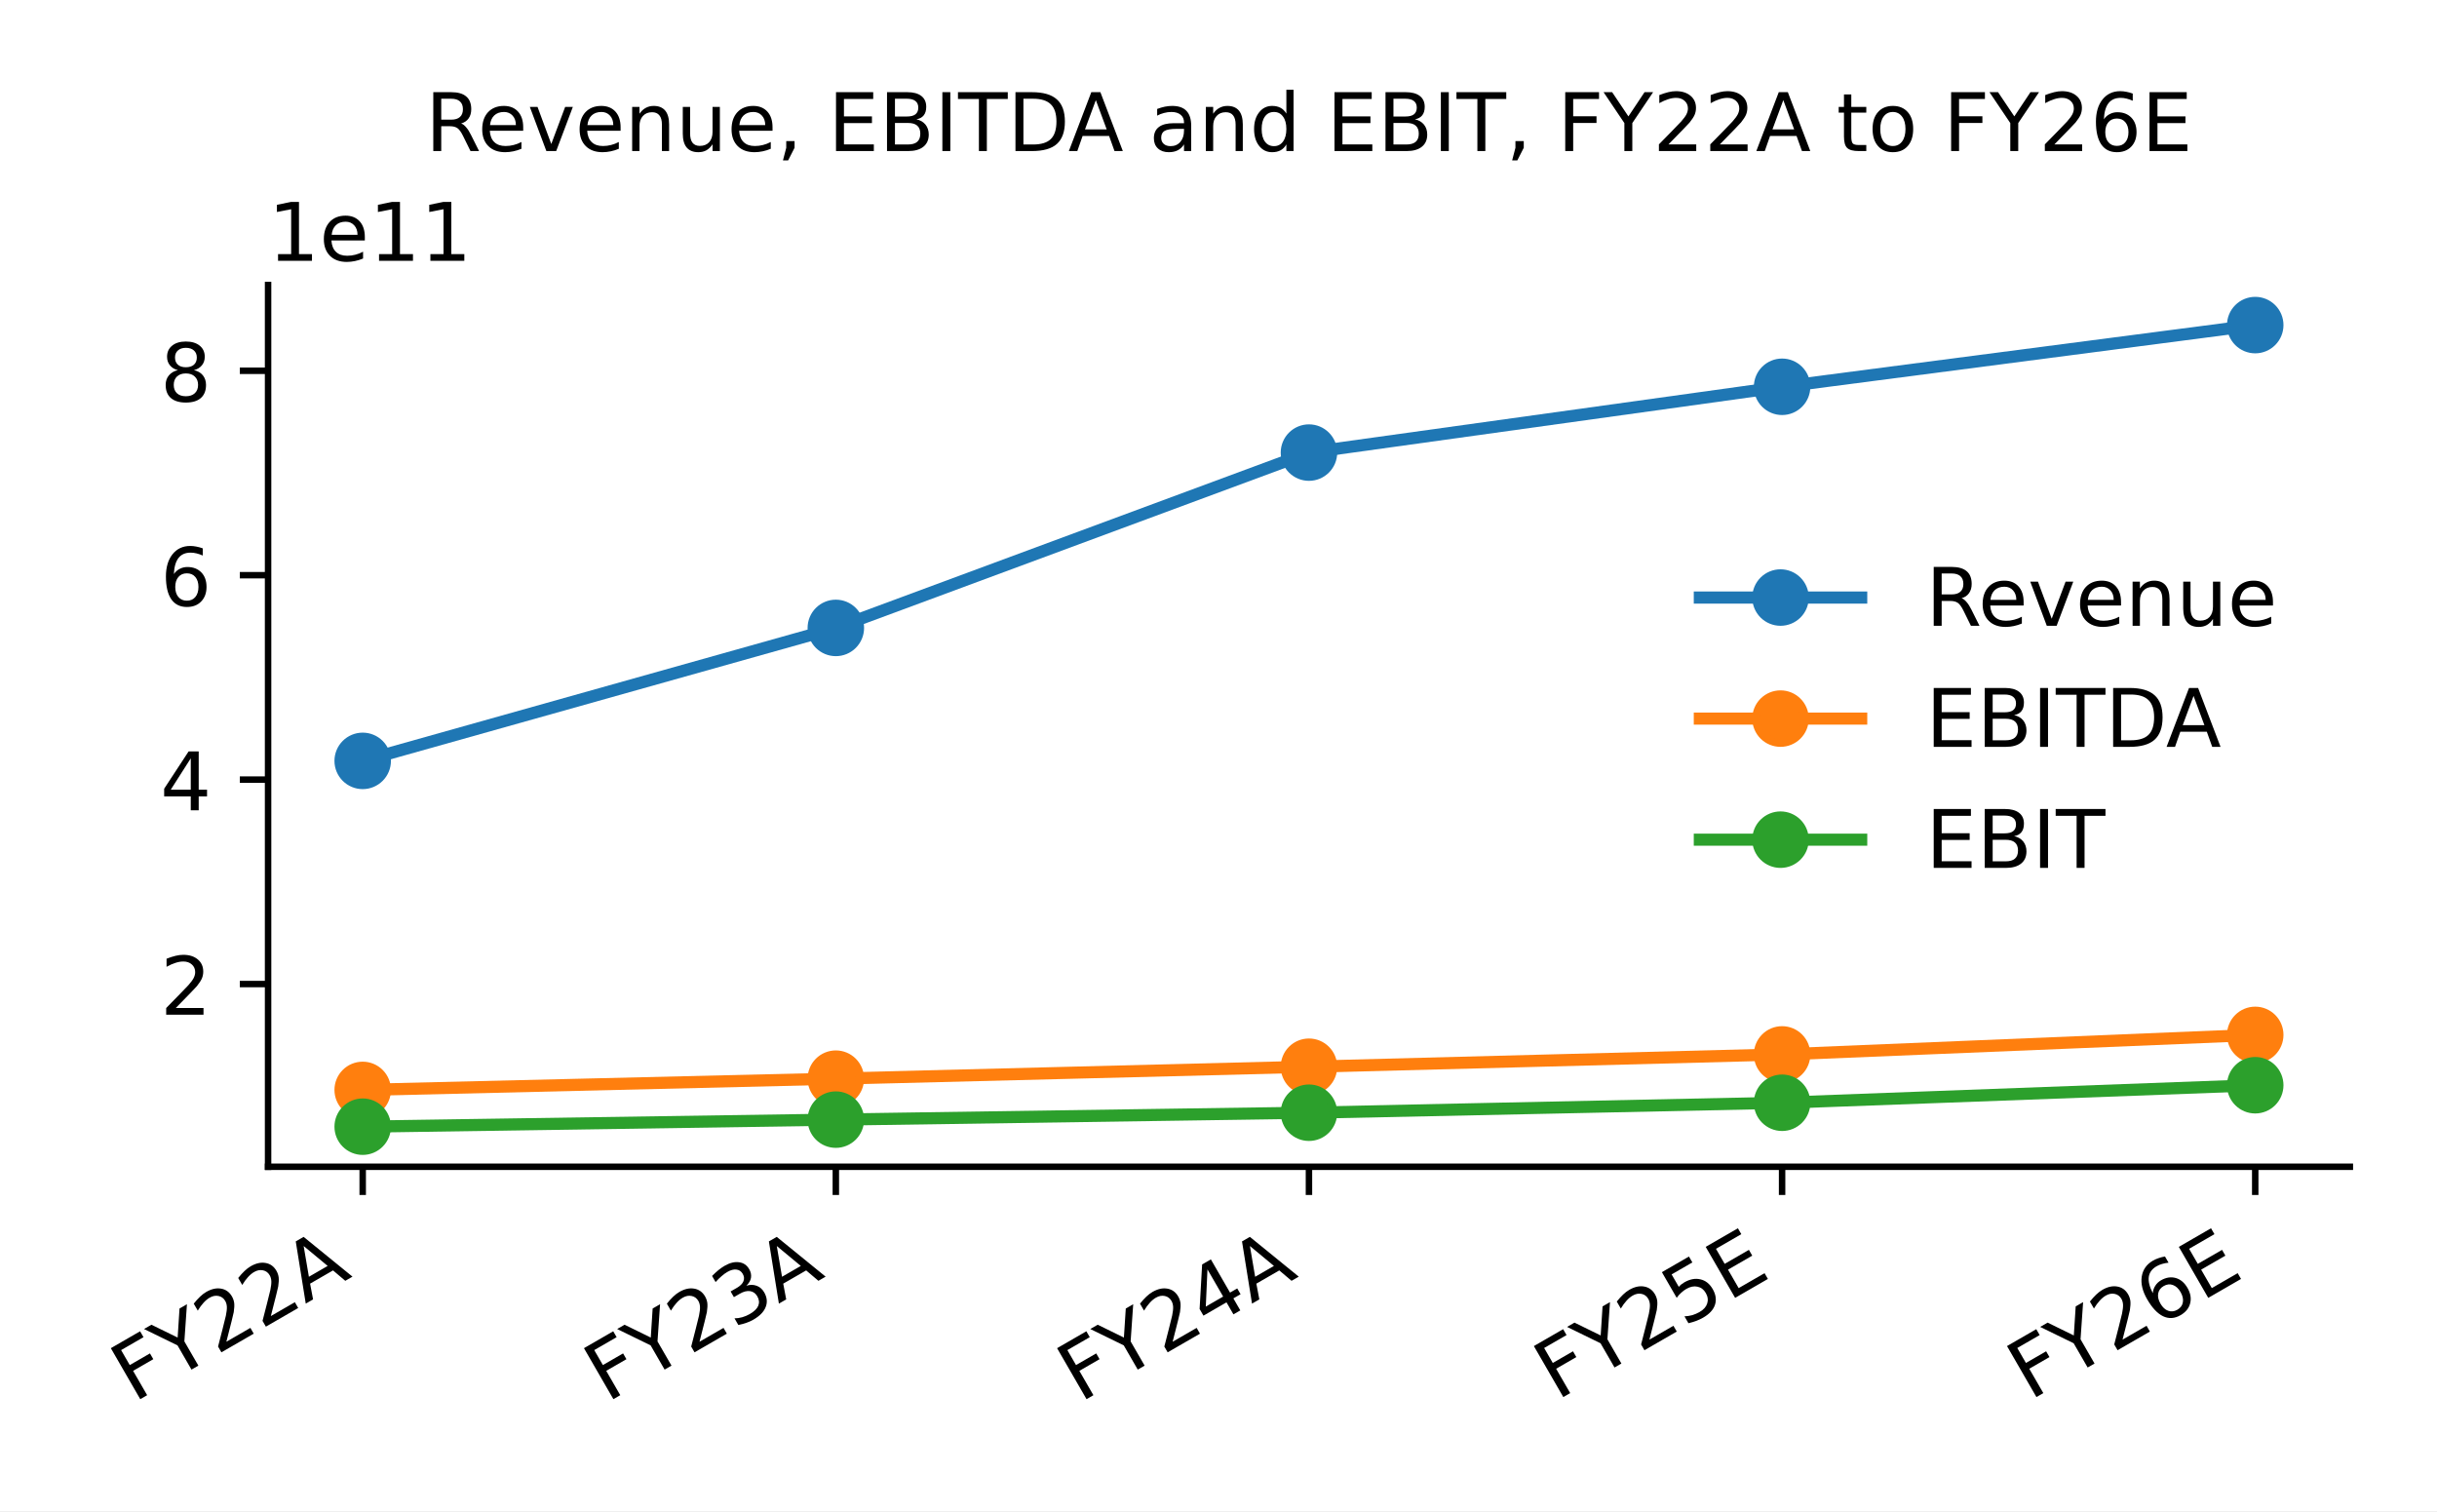
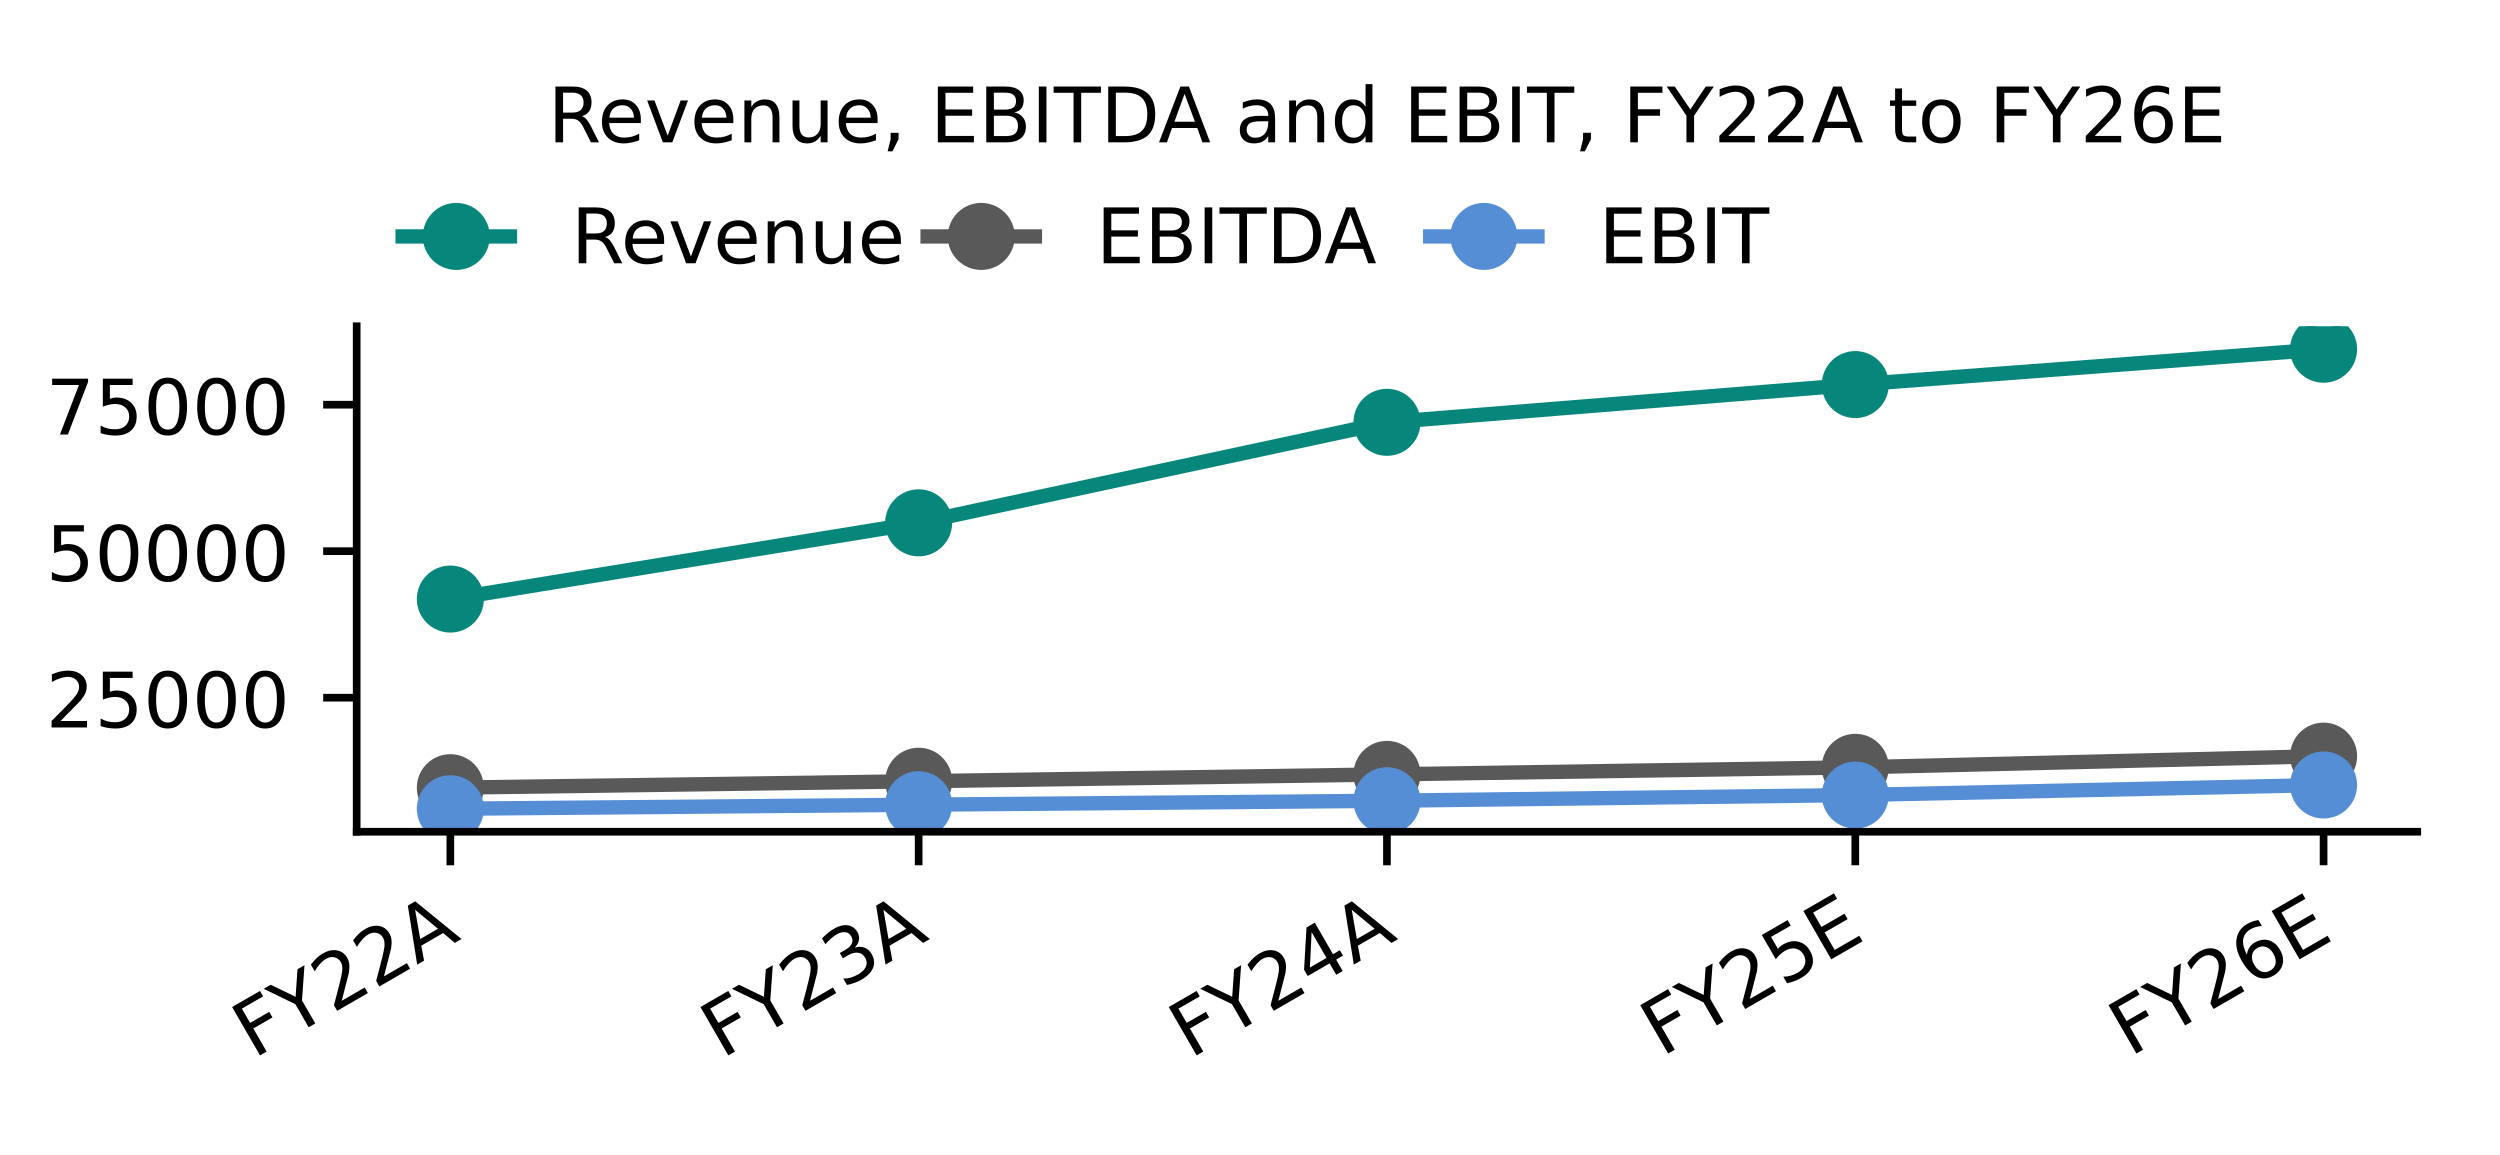
- <svg xmlns="http://www.w3.org/2000/svg" xmlns:xlink="http://www.w3.org/1999/xlink" width="302pt" height="187.24pt" viewBox="0 0 302 187.24" version="1.1">
+ <svg xmlns="http://www.w3.org/2000/svg" xmlns:xlink="http://www.w3.org/1999/xlink" width="261.019pt" height="120.568pt" viewBox="0 0 261.019 120.568" version="1.1">
  <defs>
    <style type="text/css">*{stroke-linejoin: round; stroke-linecap: butt}</style>
  </defs>
  <g id="figure_1">
    <g id="patch_1">
-       <path d="M 0 187.24  L 302 187.24  L 302 0  L 0 0  z " style="fill: #ffffff" />
+       <path d="M 0 120.568  L 261.019 120.568  L 261.019 0  L 0 0  z " style="fill: #ffffff" />
    </g>
    <g id="axes_1">
      <g id="patch_2">
-         <path d="M 33.221 144.58  L 291.2 144.58  L 291.2 35.318  L 33.221 35.318  z " style="fill: #ffffff" />
+         <path d="M 37.24 86.839  L 252.379 86.839  L 252.379 34.063  L 37.24 34.063  z " style="fill: #ffffff" />
      </g>
      <g id="matplotlib.axis_1">
        <g id="xtick_1">
          <g id="line2d_1">
            <defs>
-               <path id="md059051081" d="M 0 0  L 0 3.5  " style="stroke: #000000; stroke-width: 0.8" />
+               <path id="m98b1760b50" d="M 0 0  L 0 3.5  " style="stroke: #000000; stroke-width: 0.8" />
            </defs>
            <g>
-               <use xlink:href="#md059051081" x="44.947" y="144.58" style="stroke: #000000; stroke-width: 0.8" />
+               <use xlink:href="#m98b1760b50" x="47.019" y="86.839" style="stroke: #000000; stroke-width: 0.8" />
            </g>
          </g>
          <g id="text_1">
-             <text style="font-size: 10px; font-family: 'DejaVu Sans'" transform="translate(16.5309 173.872) rotate(-30)">FY22A</text>
+             <text style="font-size: 8px; font-family: 'Cambria', 'DejaVu Sans'" transform="translate(26.47159 110.5784) rotate(-30)">FY22A</text>
          </g>
        </g>
        <g id="xtick_2">
          <g id="line2d_2">
            <g>
-               <use xlink:href="#md059051081" x="103.579" y="144.58" style="stroke: #000000; stroke-width: 0.8" />
+               <use xlink:href="#m98b1760b50" x="95.914" y="86.839" style="stroke: #000000; stroke-width: 0.8" />
            </g>
          </g>
          <g id="text_2">
-             <text style="font-size: 10px; font-family: 'DejaVu Sans'" transform="translate(75.16259 173.872) rotate(-30)">FY23A</text>
+             <text style="font-size: 8px; font-family: 'Cambria', 'DejaVu Sans'" transform="translate(75.36677 110.5784) rotate(-30)">FY23A</text>
          </g>
        </g>
        <g id="xtick_3">
          <g id="line2d_3">
            <g>
-               <use xlink:href="#md059051081" x="162.21" y="144.58" style="stroke: #000000; stroke-width: 0.8" />
+               <use xlink:href="#m98b1760b50" x="144.809" y="86.839" style="stroke: #000000; stroke-width: 0.8" />
            </g>
          </g>
          <g id="text_3">
-             <text style="font-size: 10px; font-family: 'DejaVu Sans'" transform="translate(133.7943 173.872) rotate(-30)">FY24A</text>
+             <text style="font-size: 8px; font-family: 'Cambria', 'DejaVu Sans'" transform="translate(124.262 110.5784) rotate(-30)">FY24A</text>
          </g>
        </g>
        <g id="xtick_4">
          <g id="line2d_4">
            <g>
-               <use xlink:href="#md059051081" x="220.842" y="144.58" style="stroke: #000000; stroke-width: 0.8" />
+               <use xlink:href="#m98b1760b50" x="193.705" y="86.839" style="stroke: #000000; stroke-width: 0.8" />
            </g>
          </g>
          <g id="text_4">
-             <text style="font-size: 10px; font-family: 'DejaVu Sans'" transform="translate(192.8779 173.6111) rotate(-30)">FY25E</text>
+             <text style="font-size: 8px; font-family: 'Cambria', 'DejaVu Sans'" transform="translate(173.4895 110.3866) rotate(-30)">FY25E</text>
          </g>
        </g>
        <g id="xtick_5">
          <g id="line2d_5">
            <g>
-               <use xlink:href="#md059051081" x="279.474" y="144.58" style="stroke: #000000; stroke-width: 0.8" />
+               <use xlink:href="#m98b1760b50" x="242.6" y="86.839" style="stroke: #000000; stroke-width: 0.8" />
            </g>
          </g>
          <g id="text_5">
-             <text style="font-size: 10px; font-family: 'DejaVu Sans'" transform="translate(251.5096 173.6111) rotate(-30)">FY26E</text>
+             <text style="font-size: 8px; font-family: 'Cambria', 'DejaVu Sans'" transform="translate(222.3847 110.3866) rotate(-30)">FY26E</text>
          </g>
        </g>
      </g>
      <g id="matplotlib.axis_2">
        <g id="ytick_1">
          <g id="line2d_6">
            <defs>
-               <path id="m884cb3f7e0" d="M 0 0  L -3.5 0  " style="stroke: #000000; stroke-width: 0.8" />
+               <path id="m332bf6d144" d="M 0 0  L -3.5 0  " style="stroke: #000000; stroke-width: 0.8" />
            </defs>
            <g>
-               <use xlink:href="#m884cb3f7e0" x="33.221" y="121.939" style="stroke: #000000; stroke-width: 0.8" />
+               <use xlink:href="#m332bf6d144" x="37.24" y="72.844" style="stroke: #000000; stroke-width: 0.8" />
            </g>
          </g>
          <g id="text_6">
-             <text style="font-size: 10px; font-family: 'DejaVu Sans'; text-anchor: end" x="26.221" y="125.738" transform="rotate(-0 26.22059 125.7375)">2</text>
+             <text style="font-size: 8px; font-family: 'Cambria', 'DejaVu Sans'; text-anchor: end" x="30.24" y="75.955" transform="rotate(-0 30.24 75.95538)">25000</text>
          </g>
        </g>
        <g id="ytick_2">
          <g id="line2d_7">
            <g>
-               <use xlink:href="#m884cb3f7e0" x="33.221" y="96.607" style="stroke: #000000; stroke-width: 0.8" />
+               <use xlink:href="#m332bf6d144" x="37.24" y="57.549" style="stroke: #000000; stroke-width: 0.8" />
            </g>
          </g>
          <g id="text_7">
-             <text style="font-size: 10px; font-family: 'DejaVu Sans'; text-anchor: end" x="26.221" y="100.406" transform="rotate(-0 26.22059 100.4062)">4</text>
+             <text style="font-size: 8px; font-family: 'Cambria', 'DejaVu Sans'; text-anchor: end" x="30.24" y="60.661" transform="rotate(-0 30.24 60.66067)">50000</text>
          </g>
        </g>
        <g id="ytick_3">
          <g id="line2d_8">
            <g>
-               <use xlink:href="#m884cb3f7e0" x="33.221" y="71.276" style="stroke: #000000; stroke-width: 0.8" />
+               <use xlink:href="#m332bf6d144" x="37.24" y="42.255" style="stroke: #000000; stroke-width: 0.8" />
            </g>
          </g>
          <g id="text_8">
-             <text style="font-size: 10px; font-family: 'DejaVu Sans'; text-anchor: end" x="26.221" y="75.075" transform="rotate(-0 26.22059 75.07482)">6</text>
+             <text style="font-size: 8px; font-family: 'Cambria', 'DejaVu Sans'; text-anchor: end" x="30.24" y="45.366" transform="rotate(-0 30.24 45.36595)">75000</text>
          </g>
        </g>
-         <g id="ytick_4">
-           <g id="line2d_9">
-             <g>
-               <use xlink:href="#m884cb3f7e0" x="33.221" y="45.945" style="stroke: #000000; stroke-width: 0.8" />
-             </g>
-           </g>
-           <g id="text_9">
-             <text style="font-size: 10px; font-family: 'DejaVu Sans'; text-anchor: end" x="26.221" y="49.743" transform="rotate(-0 26.22059 49.74346)">8</text>
+       </g>
+       <g id="line2d_9">
+         <path d="M 47.019 62.546  L 95.914 54.587  L 144.809 44.093  L 193.705 40.154  L 242.6 36.462  " clip-path="url(#p80224ffda7)" style="fill: none; stroke: #07877b; stroke-width: 1.5; stroke-linecap: square" />
+         <defs>
+           <path id="m5474844b54" d="M 0 3  C 0.796 3 1.559 2.684 2.121 2.121  C 2.684 1.559 3 0.796 3 0  C 3 -0.796 2.684 -1.559 2.121 -2.121  C 1.559 -2.684 0.796 -3 0 -3  C -0.796 -3 -1.559 -2.684 -2.121 -2.121  C -2.684 -1.559 -3 -0.796 -3 0  C -3 0.796 -2.684 1.559 -2.121 2.121  C -1.559 2.684 -0.796 3 0 3  z " style="stroke: #07877b" />
+         </defs>
+         <g clip-path="url(#p80224ffda7)">
+           <use xlink:href="#m5474844b54" x="47.019" y="62.546" style="fill: #07877b; stroke: #07877b" />
+           <use xlink:href="#m5474844b54" x="95.914" y="54.587" style="fill: #07877b; stroke: #07877b" />
+           <use xlink:href="#m5474844b54" x="144.809" y="44.093" style="fill: #07877b; stroke: #07877b" />
+           <use xlink:href="#m5474844b54" x="193.705" y="40.154" style="fill: #07877b; stroke: #07877b" />
+           <use xlink:href="#m5474844b54" x="242.6" y="36.462" style="fill: #07877b; stroke: #07877b" />
+         </g>
+       </g>
+       <g id="line2d_10">
+         <path d="M 47.019 82.24  L 95.914 81.566  L 144.809 80.853  L 193.705 80.115  L 242.6 78.947  " clip-path="url(#p80224ffda7)" style="fill: none; stroke: #595959; stroke-width: 1.5; stroke-linecap: square" />
+         <defs>
+           <path id="m3627acbb44" d="M 0 3  C 0.796 3 1.559 2.684 2.121 2.121  C 2.684 1.559 3 0.796 3 0  C 3 -0.796 2.684 -1.559 2.121 -2.121  C 1.559 -2.684 0.796 -3 0 -3  C -0.796 -3 -1.559 -2.684 -2.121 -2.121  C -2.684 -1.559 -3 -0.796 -3 0  C -3 0.796 -2.684 1.559 -2.121 2.121  C -1.559 2.684 -0.796 3 0 3  z " style="stroke: #595959" />
+         </defs>
+         <g clip-path="url(#p80224ffda7)">
+           <use xlink:href="#m3627acbb44" x="47.019" y="82.24" style="fill: #595959; stroke: #595959" />
+           <use xlink:href="#m3627acbb44" x="95.914" y="81.566" style="fill: #595959; stroke: #595959" />
+           <use xlink:href="#m3627acbb44" x="144.809" y="80.853" style="fill: #595959; stroke: #595959" />
+           <use xlink:href="#m3627acbb44" x="193.705" y="80.115" style="fill: #595959; stroke: #595959" />
+           <use xlink:href="#m3627acbb44" x="242.6" y="78.947" style="fill: #595959; stroke: #595959" />
+         </g>
+       </g>
+       <g id="line2d_11">
+         <path d="M 47.019 84.441  L 95.914 84.018  L 144.809 83.604  L 193.705 83.009  L 242.6 81.959  " clip-path="url(#p80224ffda7)" style="fill: none; stroke: #558ed5; stroke-width: 1.5; stroke-linecap: square" />
+         <defs>
+           <path id="me9e8f3ebe2" d="M 0 3  C 0.796 3 1.559 2.684 2.121 2.121  C 2.684 1.559 3 0.796 3 0  C 3 -0.796 2.684 -1.559 2.121 -2.121  C 1.559 -2.684 0.796 -3 0 -3  C -0.796 -3 -1.559 -2.684 -2.121 -2.121  C -2.684 -1.559 -3 -0.796 -3 0  C -3 0.796 -2.684 1.559 -2.121 2.121  C -1.559 2.684 -0.796 3 0 3  z " style="stroke: #558ed5" />
+         </defs>
+         <g clip-path="url(#p80224ffda7)">
+           <use xlink:href="#me9e8f3ebe2" x="47.019" y="84.441" style="fill: #558ed5; stroke: #558ed5" />
+           <use xlink:href="#me9e8f3ebe2" x="95.914" y="84.018" style="fill: #558ed5; stroke: #558ed5" />
+           <use xlink:href="#me9e8f3ebe2" x="144.809" y="83.604" style="fill: #558ed5; stroke: #558ed5" />
+           <use xlink:href="#me9e8f3ebe2" x="193.705" y="83.009" style="fill: #558ed5; stroke: #558ed5" />
+           <use xlink:href="#me9e8f3ebe2" x="242.6" y="81.959" style="fill: #558ed5; stroke: #558ed5" />
+         </g>
+       </g>
+       <g id="patch_3">
+         <path d="M 37.24 86.839  L 37.24 34.063  " style="fill: none; stroke: #000000; stroke-width: 0.8; stroke-linejoin: miter; stroke-linecap: square" />
+       </g>
+       <g id="patch_4">
+         <path d="M 37.24 86.839  L 252.379 86.839  " style="fill: none; stroke: #000000; stroke-width: 0.8; stroke-linejoin: miter; stroke-linecap: square" />
+       </g>
+       <g id="text_9">
+         <text style="font-size: 8px; font-family: 'Cambria', 'DejaVu Sans'; text-anchor: middle" x="144.809" y="14.863" transform="rotate(-0 144.8094 14.86266)">Revenue, EBITDA and EBIT, FY22A to FY26E</text>
+       </g>
+       <g id="legend_1">
+         <g id="line2d_12">
+           <path d="M 42.04 24.685  L 47.64 24.685  L 53.24 24.685  " style="fill: none; stroke: #07877b; stroke-width: 1.5; stroke-linecap: square" />
+           <g>
+             <use xlink:href="#m5474844b54" x="47.64" y="24.685" style="fill: #07877b; stroke: #07877b" />
          </g>
        </g>
        <g id="text_10">
-           <text style="font-size: 10px; font-family: 'DejaVu Sans'; text-anchor: start" x="33.221" y="32.318" transform="rotate(-0 33.22059 32.31766)">1e11</text>
+           <text style="font-size: 8px; font-family: 'Cambria', 'DejaVu Sans'; text-anchor: start" x="59.64" y="27.485" transform="rotate(-0 59.64 27.48531)">Revenue</text>
        </g>
-       </g>
-       <g id="line2d_10">
-         <path d="M 44.947 94.285  L 103.579 77.809  L 162.21 56.084  L 220.842 47.929  L 279.474 40.284  " clip-path="url(#pe6636e5f17)" style="fill: none; stroke: #1f77b4; stroke-width: 1.5; stroke-linecap: square" />
-         <defs>
-           <path id="m019c8541f9" d="M 0 3  C 0.796 3 1.559 2.684 2.121 2.121  C 2.684 1.559 3 0.796 3 0  C 3 -0.796 2.684 -1.559 2.121 -2.121  C 1.559 -2.684 0.796 -3 0 -3  C -0.796 -3 -1.559 -2.684 -2.121 -2.121  C -2.684 -1.559 -3 -0.796 -3 0  C -3 0.796 -2.684 1.559 -2.121 2.121  C -1.559 2.684 -0.796 3 0 3  z " style="stroke: #1f77b4" />
-         </defs>
-         <g clip-path="url(#pe6636e5f17)">
-           <use xlink:href="#m019c8541f9" x="44.947" y="94.285" style="fill: #1f77b4; stroke: #1f77b4" />
-           <use xlink:href="#m019c8541f9" x="103.579" y="77.809" style="fill: #1f77b4; stroke: #1f77b4" />
-           <use xlink:href="#m019c8541f9" x="162.21" y="56.084" style="fill: #1f77b4; stroke: #1f77b4" />
-           <use xlink:href="#m019c8541f9" x="220.842" y="47.929" style="fill: #1f77b4; stroke: #1f77b4" />
-           <use xlink:href="#m019c8541f9" x="279.474" y="40.284" style="fill: #1f77b4; stroke: #1f77b4" />
+         <g id="line2d_13">
+           <path d="M 96.851 24.685  L 102.451 24.685  L 108.051 24.685  " style="fill: none; stroke: #595959; stroke-width: 1.5; stroke-linecap: square" />
+           <g>
+             <use xlink:href="#m3627acbb44" x="102.451" y="24.685" style="fill: #595959; stroke: #595959" />
+           </g>
        </g>
-       </g>
-       <g id="line2d_11">
-         <path d="M 44.947 135.058  L 103.579 133.664  L 162.21 132.186  L 220.842 130.659  L 279.474 128.24  " clip-path="url(#pe6636e5f17)" style="fill: none; stroke: #ff7f0e; stroke-width: 1.5; stroke-linecap: square" />
-         <defs>
-           <path id="ma18d4ccf73" d="M 0 3  C 0.796 3 1.559 2.684 2.121 2.121  C 2.684 1.559 3 0.796 3 0  C 3 -0.796 2.684 -1.559 2.121 -2.121  C 1.559 -2.684 0.796 -3 0 -3  C -0.796 -3 -1.559 -2.684 -2.121 -2.121  C -2.684 -1.559 -3 -0.796 -3 0  C -3 0.796 -2.684 1.559 -2.121 2.121  C -1.559 2.684 -0.796 3 0 3  z " style="stroke: #ff7f0e" />
-         </defs>
-         <g clip-path="url(#pe6636e5f17)">
-           <use xlink:href="#ma18d4ccf73" x="44.947" y="135.058" style="fill: #ff7f0e; stroke: #ff7f0e" />
-           <use xlink:href="#ma18d4ccf73" x="103.579" y="133.664" style="fill: #ff7f0e; stroke: #ff7f0e" />
-           <use xlink:href="#ma18d4ccf73" x="162.21" y="132.186" style="fill: #ff7f0e; stroke: #ff7f0e" />
-           <use xlink:href="#ma18d4ccf73" x="220.842" y="130.659" style="fill: #ff7f0e; stroke: #ff7f0e" />
-           <use xlink:href="#ma18d4ccf73" x="279.474" y="128.24" style="fill: #ff7f0e; stroke: #ff7f0e" />
+         <g id="text_11">
+           <text style="font-size: 8px; font-family: 'Cambria', 'DejaVu Sans'; text-anchor: start" x="114.451" y="27.485" transform="rotate(-0 114.4513 27.48531)">EBITDA</text>
        </g>
-       </g>
-       <g id="line2d_12">
-         <path d="M 44.947 139.613  L 103.579 138.739  L 162.21 137.883  L 220.842 136.649  L 279.474 134.477  " clip-path="url(#pe6636e5f17)" style="fill: none; stroke: #2ca02c; stroke-width: 1.5; stroke-linecap: square" />
-         <defs>
-           <path id="m84fc2ab52c" d="M 0 3  C 0.796 3 1.559 2.684 2.121 2.121  C 2.684 1.559 3 0.796 3 0  C 3 -0.796 2.684 -1.559 2.121 -2.121  C 1.559 -2.684 0.796 -3 0 -3  C -0.796 -3 -1.559 -2.684 -2.121 -2.121  C -2.684 -1.559 -3 -0.796 -3 0  C -3 0.796 -2.684 1.559 -2.121 2.121  C -1.559 2.684 -0.796 3 0 3  z " style="stroke: #2ca02c" />
-         </defs>
-         <g clip-path="url(#pe6636e5f17)">
-           <use xlink:href="#m84fc2ab52c" x="44.947" y="139.613" style="fill: #2ca02c; stroke: #2ca02c" />
-           <use xlink:href="#m84fc2ab52c" x="103.579" y="138.739" style="fill: #2ca02c; stroke: #2ca02c" />
-           <use xlink:href="#m84fc2ab52c" x="162.21" y="137.883" style="fill: #2ca02c; stroke: #2ca02c" />
-           <use xlink:href="#m84fc2ab52c" x="220.842" y="136.649" style="fill: #2ca02c; stroke: #2ca02c" />
-           <use xlink:href="#m84fc2ab52c" x="279.474" y="134.477" style="fill: #2ca02c; stroke: #2ca02c" />
-         </g>
-       </g>
-       <g id="patch_3">
-         <path d="M 33.221 144.58  L 33.221 35.318  " style="fill: none; stroke: #000000; stroke-width: 0.8; stroke-linejoin: miter; stroke-linecap: square" />
-       </g>
-       <g id="patch_4">
-         <path d="M 33.221 144.58  L 291.2 144.58  " style="fill: none; stroke: #000000; stroke-width: 0.8; stroke-linejoin: miter; stroke-linecap: square" />
-       </g>
-       <g id="text_11">
-         <text style="font-size: 10px; font-family: 'DejaVu Sans'; text-anchor: middle" x="162.21" y="18.72" transform="rotate(-0 162.2103 18.72)">Revenue, EBITDA and EBIT, FY22A to FY26E</text>
-       </g>
-       <g id="legend_1">
-         <g id="line2d_13">
-           <path d="M 210.647 74.046  L 220.647 74.046  L 230.647 74.046  " style="fill: none; stroke: #1f77b4; stroke-width: 1.5; stroke-linecap: square" />
+         <g id="line2d_14">
+           <path d="M 149.324 24.685  L 154.924 24.685  L 160.524 24.685  " style="fill: none; stroke: #558ed5; stroke-width: 1.5; stroke-linecap: square" />
          <g>
-             <use xlink:href="#m019c8541f9" x="220.647" y="74.046" style="fill: #1f77b4; stroke: #1f77b4" />
+             <use xlink:href="#me9e8f3ebe2" x="154.924" y="24.685" style="fill: #558ed5; stroke: #558ed5" />
          </g>
        </g>
        <g id="text_12">
-           <text style="font-size: 10px; font-family: 'DejaVu Sans'; text-anchor: start" x="238.647" y="77.546" transform="rotate(-0 238.6469 77.54597)">Revenue</text>
-         </g>
-         <g id="line2d_14">
-           <path d="M 210.647 89.047  L 220.647 89.047  L 230.647 89.047  " style="fill: none; stroke: #ff7f0e; stroke-width: 1.5; stroke-linecap: square" />
-           <g>
-             <use xlink:href="#ma18d4ccf73" x="220.647" y="89.047" style="fill: #ff7f0e; stroke: #ff7f0e" />
-           </g>
-         </g>
-         <g id="text_13">
-           <text style="font-size: 10px; font-family: 'DejaVu Sans'; text-anchor: start" x="238.647" y="92.547" transform="rotate(-0 238.6469 92.54675)">EBITDA</text>
-         </g>
-         <g id="line2d_15">
-           <path d="M 210.647 104.048  L 220.647 104.048  L 230.647 104.048  " style="fill: none; stroke: #2ca02c; stroke-width: 1.5; stroke-linecap: square" />
-           <g>
-             <use xlink:href="#m84fc2ab52c" x="220.647" y="104.048" style="fill: #2ca02c; stroke: #2ca02c" />
-           </g>
-         </g>
-         <g id="text_14">
-           <text style="font-size: 10px; font-family: 'DejaVu Sans'; text-anchor: start" x="238.647" y="107.548" transform="rotate(-0 238.6469 107.5475)">EBIT</text>
+           <text style="font-size: 8px; font-family: 'Cambria', 'DejaVu Sans'; text-anchor: start" x="166.924" y="27.485" transform="rotate(-0 166.9238 27.48531)">EBIT</text>
        </g>
      </g>
    </g>
  </g>
  <defs>
-     <clipPath id="pe6636e5f17">
-       <rect x="33.221" y="35.318" width="257.979" height="109.262" />
+     <clipPath id="p80224ffda7">
+       <rect x="37.24" y="34.063" width="215.139" height="52.777" />
    </clipPath>
  </defs>
</svg>
